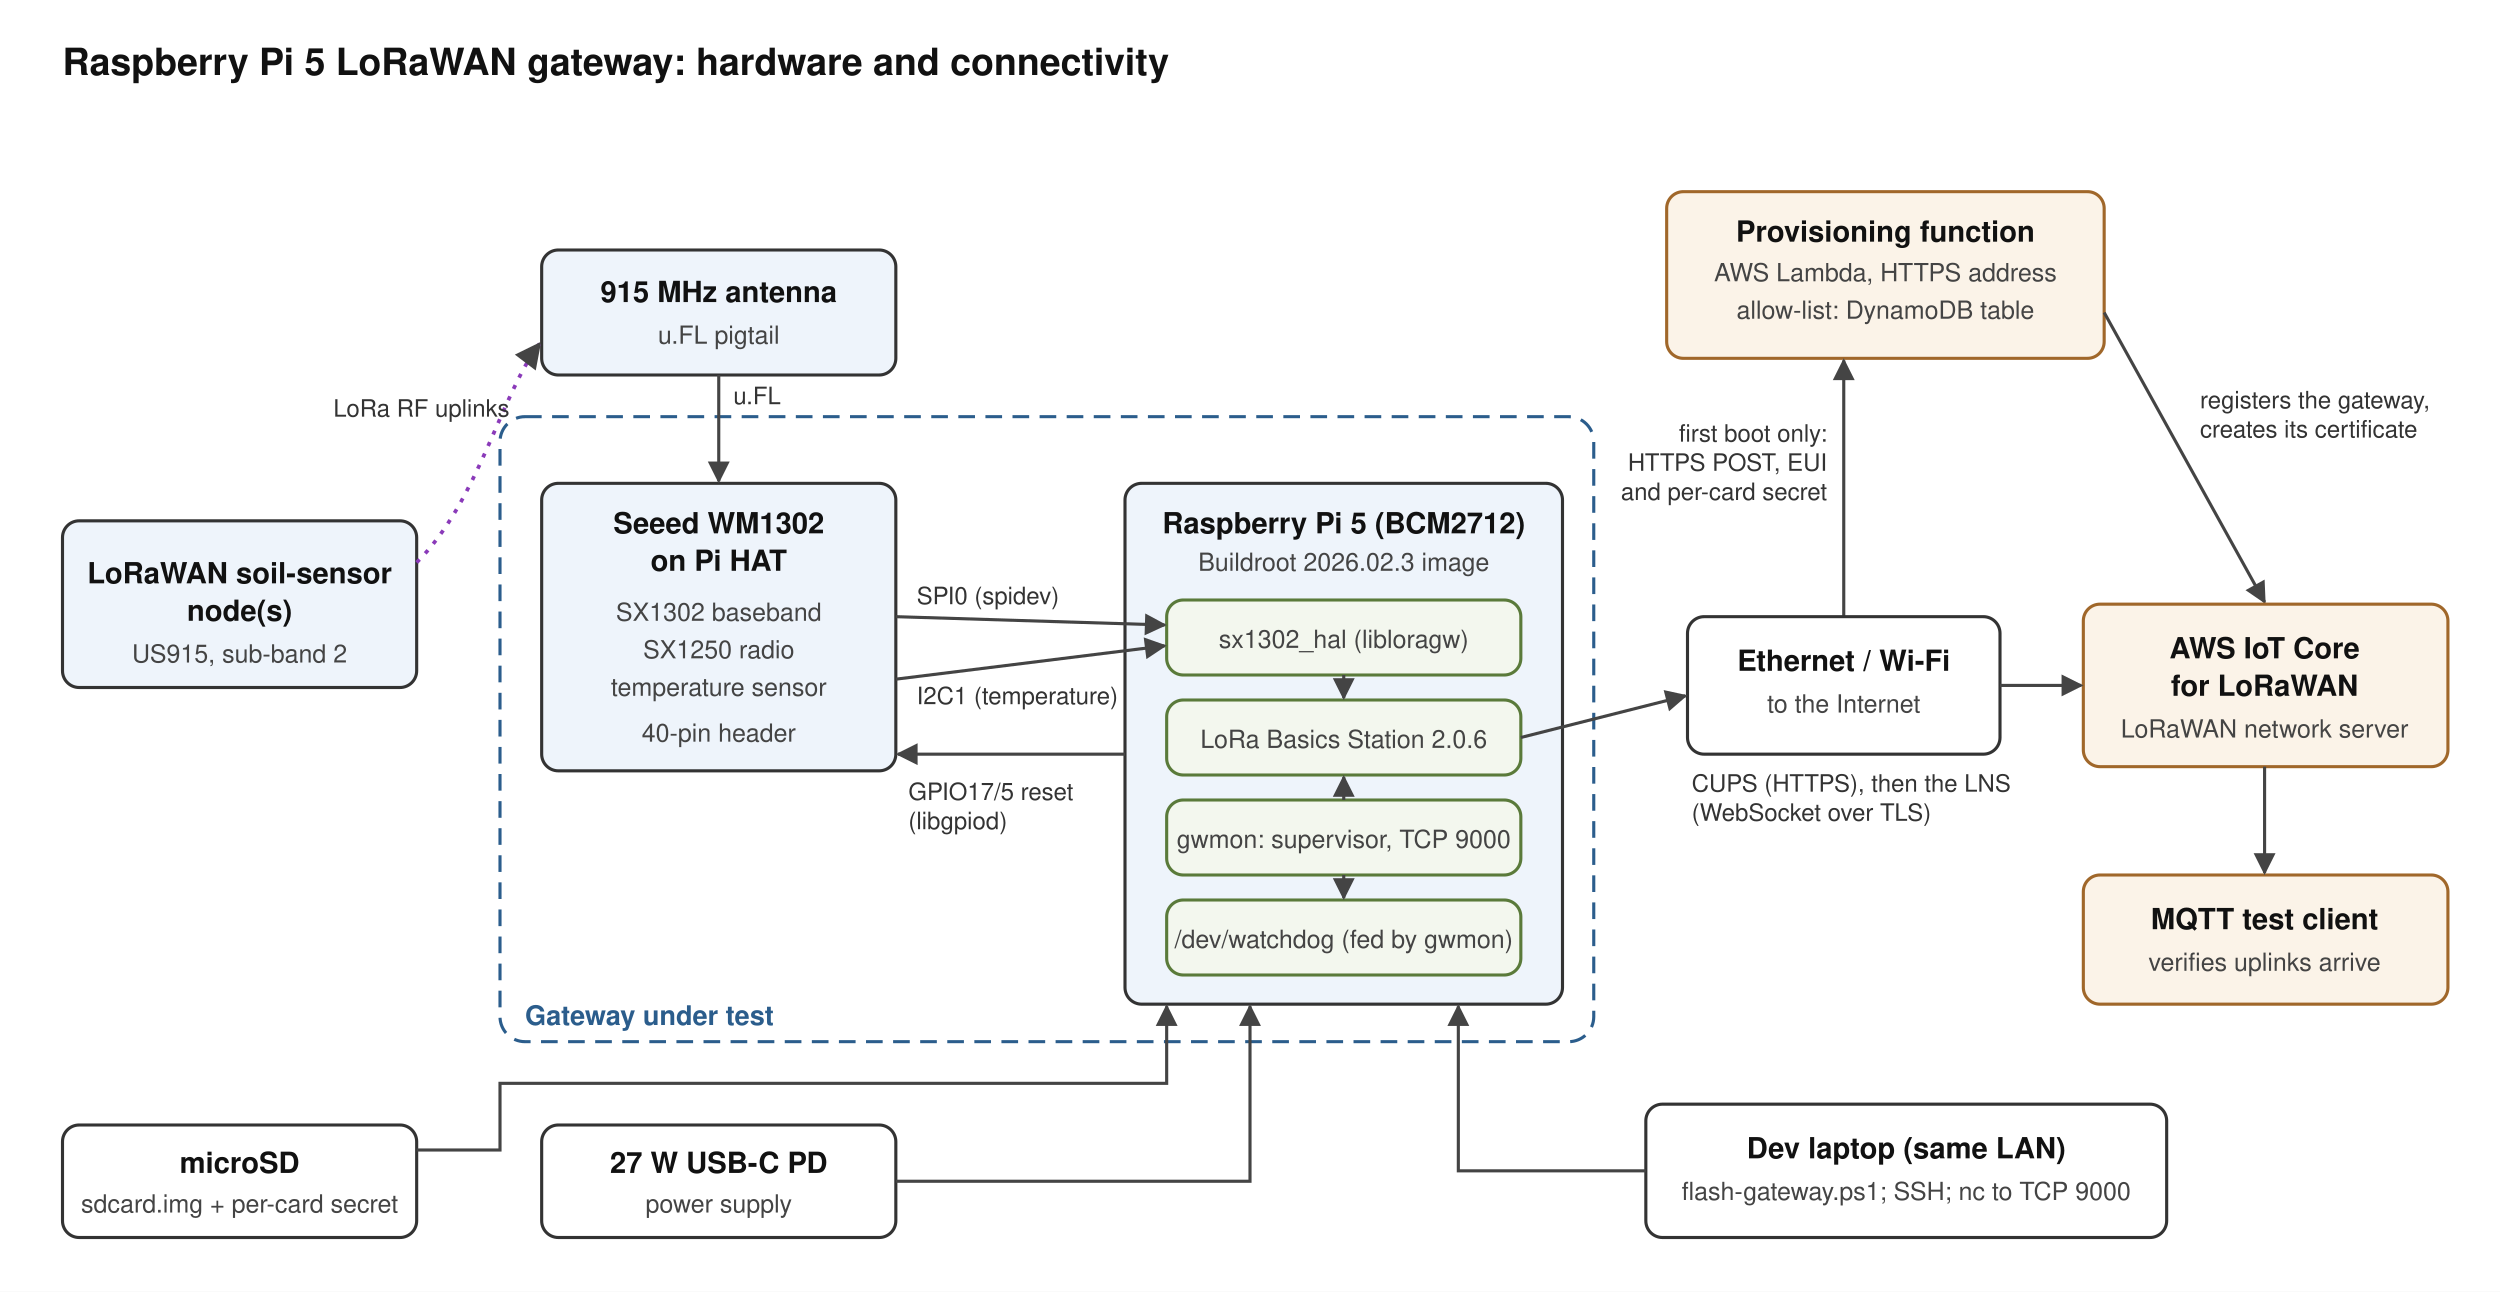
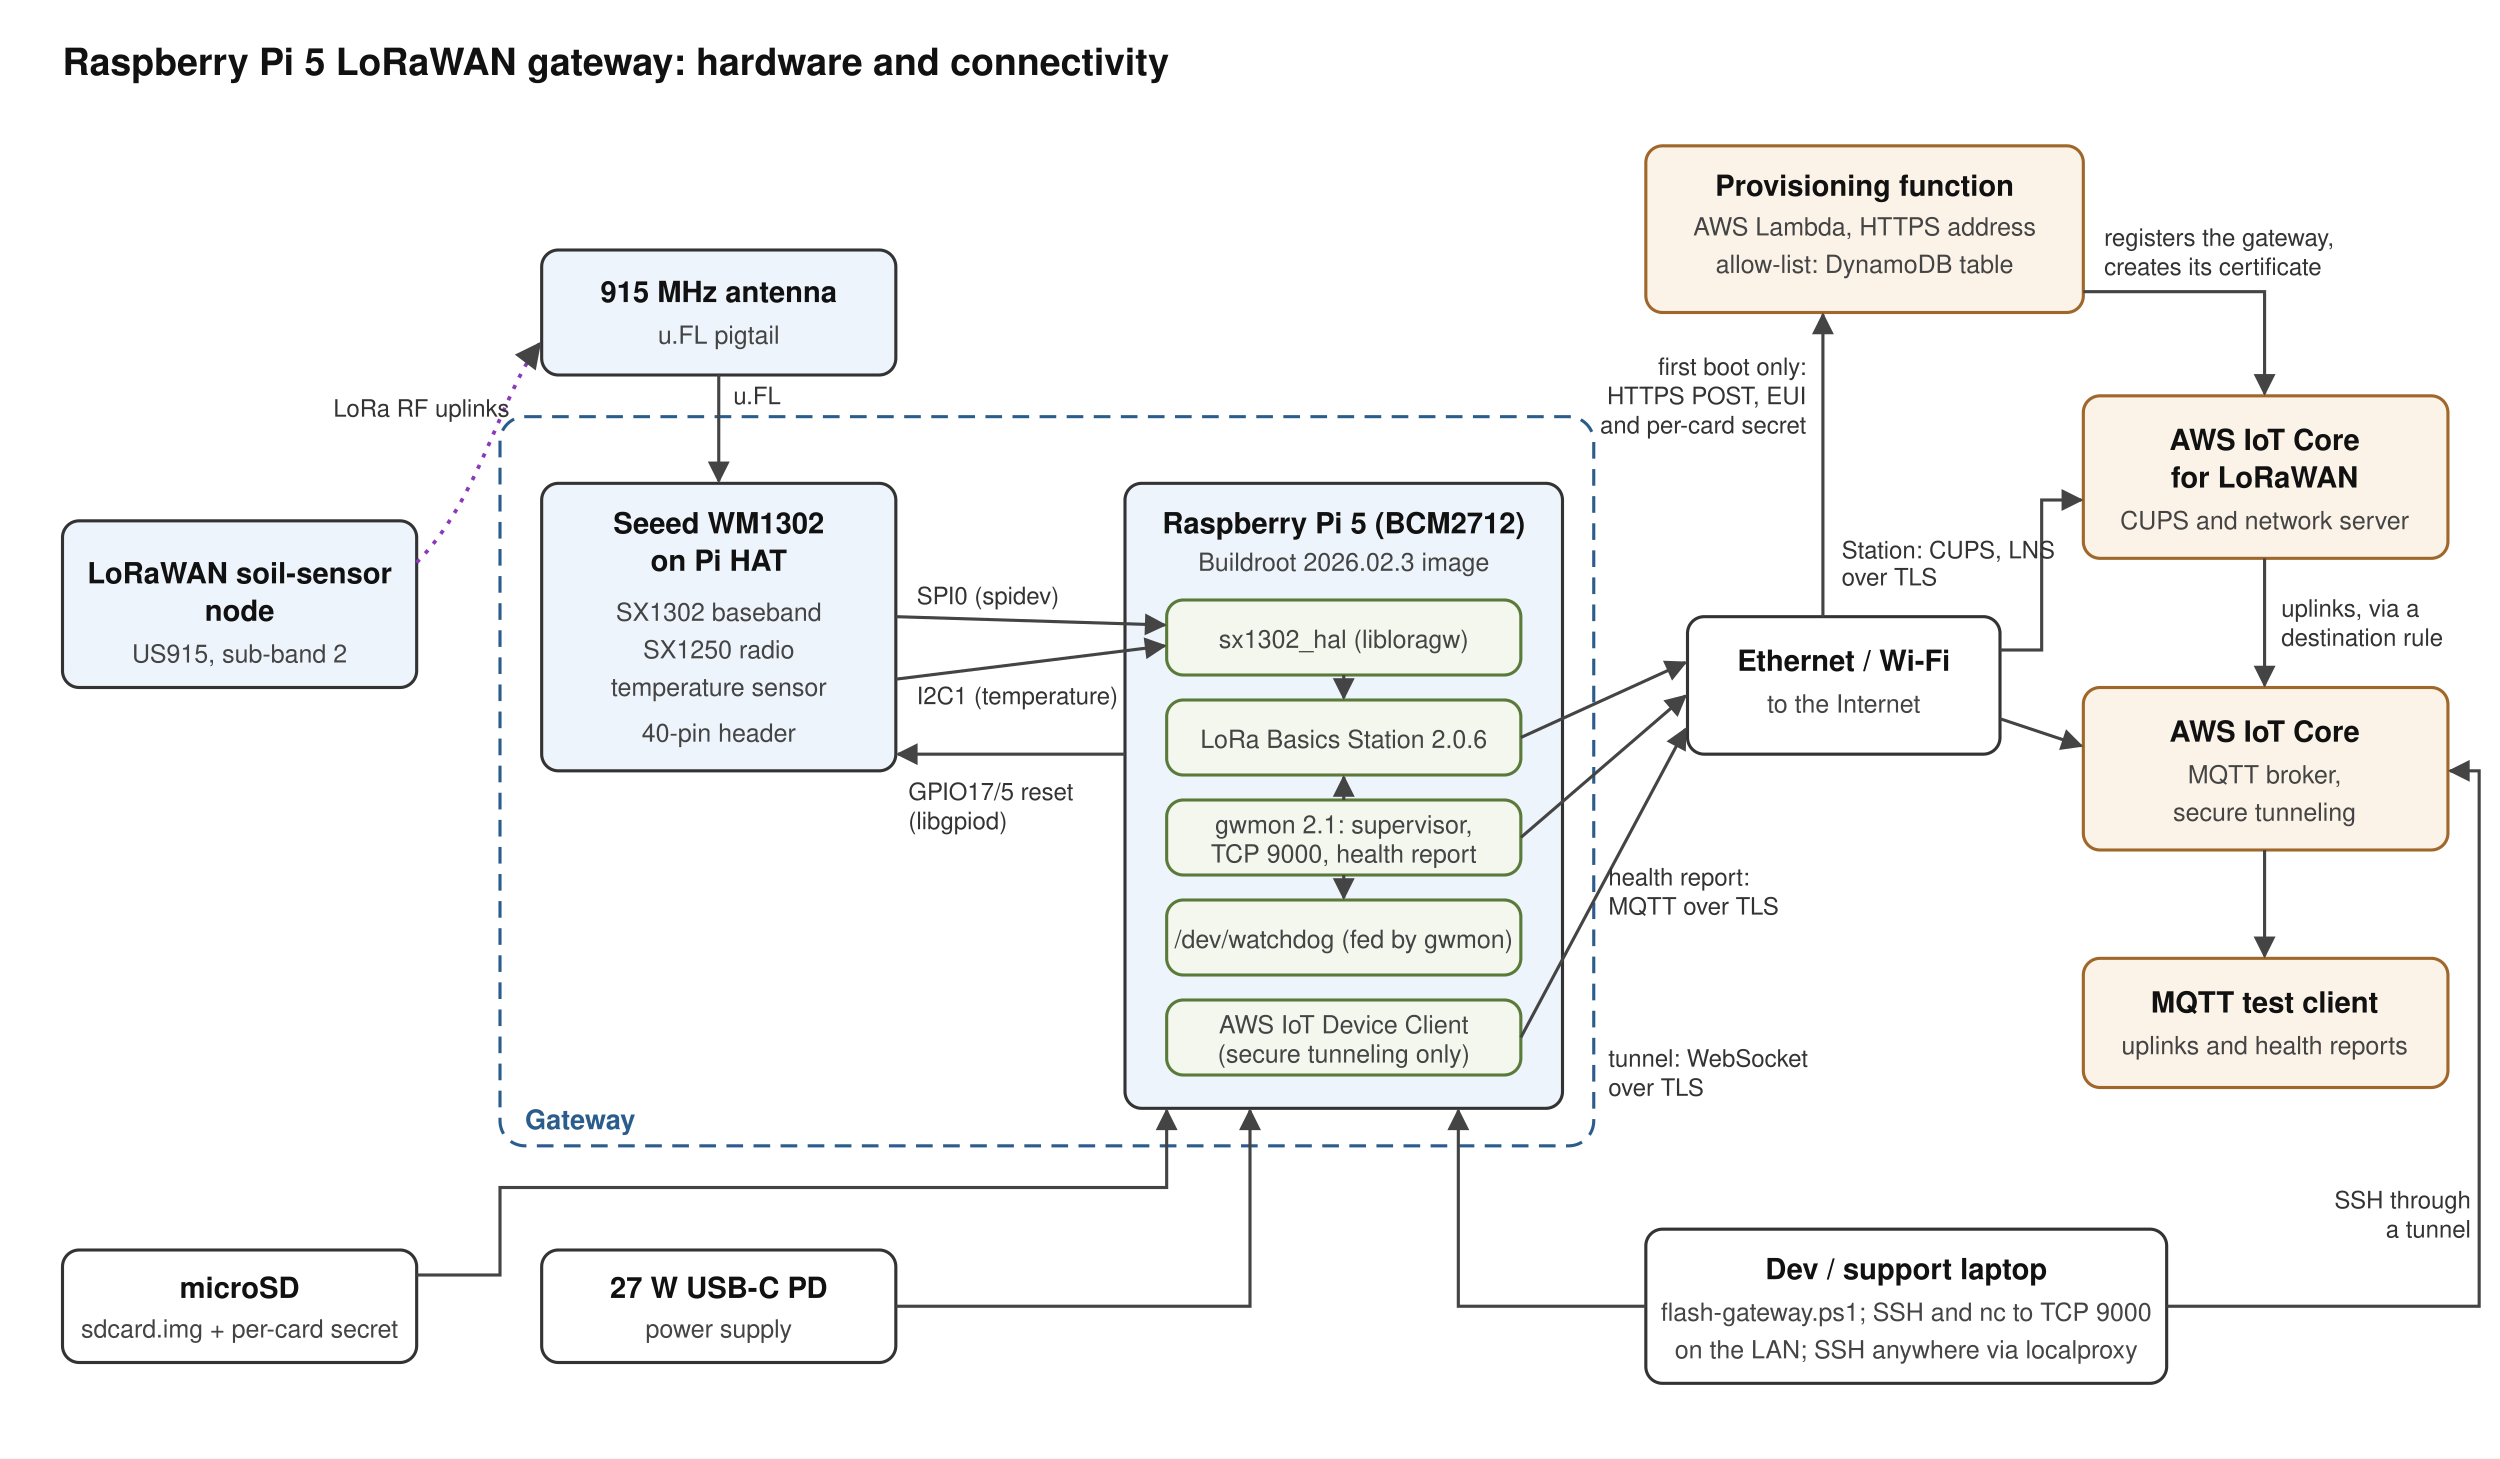
- <svg xmlns="http://www.w3.org/2000/svg" viewBox="0 0 1200 620" font-family="Segoe UI, Helvetica, Arial, sans-serif">
+ <svg xmlns="http://www.w3.org/2000/svg" viewBox="0 0 1200 700" font-family="Segoe UI, Helvetica, Arial, sans-serif">
  <defs>
    <marker id="arr" viewBox="0 0 10 10" refX="9" refY="5" markerWidth="7" markerHeight="7" orient="auto-start-reverse">
      <path d="M0,0 L10,5 L0,10 z" fill="#444" />
    </marker>
    <style>
      .box { fill: #ffffff; stroke: #333; stroke-width: 1.5; rx: 8; }
      .hw { fill: #eef4fb; }
      .sw { fill: #f3f7ee; stroke: #5a7a3a; }
      .cloud { fill: #fbf3e8; stroke: #a0672a; }
-       .ext { fill: #f4f4f4; stroke: #777; stroke-dasharray: 5 4; }
      .group { fill: none; stroke: #2b5d8c; stroke-width: 1.5; stroke-dasharray: 8 5; }
      .t { font-size: 14px; fill: #111; text-anchor: middle; font-weight: 600; }
      .s { font-size: 12px; fill: #444; text-anchor: middle; }
      .l { font-size: 11.5px; fill: #333; }
      .gl { font-size: 13px; fill: #2b5d8c; font-weight: 600; }
      .line { stroke: #444; stroke-width: 1.5; fill: none; marker-end: url(#arr); }
      .rf { stroke: #8a3ab9; stroke-width: 1.8; fill: none; stroke-dasharray: 2 4; marker-end: url(#arr); }
    </style>
  </defs>
-   <rect width="1200" height="620" fill="#ffffff" />
+   <rect width="1200" height="700" fill="#ffffff" />
  <text x="30" y="36" font-size="18" font-weight="700" fill="#111">Raspberry Pi 5 LoRaWAN gateway: hardware and connectivity</text>
  <rect class="box hw" x="30" y="250" width="170" height="80" />
  <text class="t" x="115" y="280">LoRaWAN soil-sensor</text>
-   <text class="t" x="115" y="298">node(s)</text>
+   <text class="t" x="115" y="298">node</text>
  <text class="s" x="115" y="318">US915, sub-band 2</text>
  <rect class="box hw" x="260" y="120" width="170" height="60" />
  <text class="t" x="345" y="145">915 MHz antenna</text>
  <text class="s" x="345" y="165">u.FL pigtail</text>
-   <rect class="group" x="240" y="200" width="525" height="300" rx="12" />
-   <text class="gl" x="252" y="492">Gateway under test</text>
+   <rect class="group" x="240" y="200" width="525" height="350" rx="12" />
+   <text class="gl" x="252" y="542">Gateway</text>
  <rect class="box hw" x="260" y="232" width="170" height="138" />
  <text class="t" x="345" y="256">Seeed WM1302</text>
  <text class="t" x="345" y="274">on Pi HAT</text>
  <text class="s" x="345" y="298">SX1302 baseband</text>
  <text class="s" x="345" y="316">SX1250 radio</text>
  <text class="s" x="345" y="334">temperature sensor</text>
  <text class="s" x="345" y="356">40-pin header</text>
-   <rect class="box hw" x="540" y="232" width="210" height="250" />
+   <rect class="box hw" x="540" y="232" width="210" height="300" />
  <text class="t" x="645" y="256">Raspberry Pi 5 (BCM2712)</text>
  <text class="s" x="645" y="274">Buildroot 2026.02.3 image</text>
  <rect class="box sw" x="560" y="288" width="170" height="36" />
  <text class="s" x="645" y="311">sx1302_hal (libloragw)</text>
  <rect class="box sw" x="560" y="336" width="170" height="36" />
  <text class="s" x="645" y="359">LoRa Basics Station 2.0.6</text>
  <rect class="box sw" x="560" y="384" width="170" height="36" />
-   <text class="s" x="645" y="407">gwmon: supervisor, TCP 9000</text>
+   <text class="s" x="645" y="400">gwmon 2.1: supervisor,</text>
+   <text class="s" x="645" y="414">TCP 9000, health report</text>
  <rect class="box sw" x="560" y="432" width="170" height="36" />
  <text class="s" x="645" y="455">/dev/watchdog (fed by gwmon)</text>
+   <rect class="box sw" x="560" y="480" width="170" height="36" />
+   <text class="s" x="645" y="496">AWS IoT Device Client</text>
+   <text class="s" x="645" y="510">(secure tunneling only)</text>
  <line class="line" x1="645" y1="324" x2="645" y2="335" />
  <line class="line" x1="645" y1="384" x2="645" y2="373" />
  <line class="line" x1="645" y1="420" x2="645" y2="431" />
  <line class="line" x1="430" y1="296" x2="559" y2="300" />
  <text class="l" x="440" y="290">SPI0 (spidev)</text>
  <line class="line" x1="430" y1="326" x2="559" y2="310" />
  <text class="l" x="440" y="338">I2C1 (temperature)</text>
  <line class="line" x1="540" y1="362" x2="431" y2="362" />
  <text class="l" x="436" y="384">GPIO17/5 reset</text>
  <text class="l" x="436" y="398">(libgpiod)</text>
  <path class="rf" d="M200,270 C230,240 240,190 259,165" />
  <text class="l" x="160" y="200" fill="#8a3ab9">LoRa RF uplinks</text>
  <line class="line" x1="345" y1="180" x2="345" y2="231" />
  <text class="l" x="352" y="194">u.FL</text>
-   <rect class="box cloud" x="800" y="92" width="210" height="80" />
-   <text class="t" x="905" y="116">Provisioning function</text>
-   <text class="s" x="905" y="135">AWS Lambda, HTTPS address</text>
-   <text class="s" x="905" y="153">allow-list: DynamoDB table</text>
-   <line class="line" x1="885" y1="296" x2="885" y2="173" />
-   <text class="l" x="877" y="212" text-anchor="end">first boot only:</text>
-   <text class="l" x="877" y="226" text-anchor="end">HTTPS POST, EUI</text>
-   <text class="l" x="877" y="240" text-anchor="end">and per-card secret</text>
-   <line class="line" x1="1010" y1="150" x2="1087" y2="289" />
-   <text class="l" x="1056" y="196">registers the gateway,</text>
-   <text class="l" x="1056" y="210">creates its certificate</text>
+   <rect class="box cloud" x="790" y="70" width="210" height="80" />
+   <text class="t" x="895" y="94">Provisioning function</text>
+   <text class="s" x="895" y="113">AWS Lambda, HTTPS address</text>
+   <text class="s" x="895" y="131">allow-list: DynamoDB table</text>
  <rect class="box" x="810" y="296" width="150" height="66" />
  <text class="t" x="885" y="322">Ethernet / Wi-Fi</text>
  <text class="s" x="885" y="342">to the Internet</text>
-   <line class="line" x1="730" y1="354" x2="809" y2="334" />
-   <text class="l" x="812" y="380">CUPS (HTTPS), then the LNS</text>
-   <text class="l" x="812" y="394">(WebSocket over TLS)</text>
-   <rect class="box cloud" x="1000" y="290" width="175" height="78" />
-   <text class="t" x="1087" y="316">AWS IoT Core</text>
-   <text class="t" x="1087" y="334">for LoRaWAN</text>
-   <text class="s" x="1087" y="354">LoRaWAN network server</text>
-   <line class="line" x1="960" y1="329" x2="999" y2="329" />
-   <rect class="box cloud" x="1000" y="420" width="175" height="62" />
-   <text class="t" x="1087" y="446">MQTT test client</text>
-   <text class="s" x="1087" y="466">verifies uplinks arrive</text>
-   <line class="line" x1="1087" y1="368" x2="1087" y2="419" />
-   <rect class="box" x="260" y="540" width="170" height="54" />
-   <text class="t" x="345" y="563">27 W USB-C PD</text>
-   <text class="s" x="345" y="582">power supply</text>
-   <path class="line" d="M430,567 L600,567 L600,483" />
-   <rect class="box" x="30" y="540" width="170" height="54" />
-   <text class="t" x="115" y="563">microSD</text>
-   <text class="s" x="115" y="582">sdcard.img + per-card secret</text>
-   <path class="line" d="M200,552 L240,552 L240,520 L560,520 L560,483" />
-   <rect class="box" x="790" y="530" width="250" height="64" />
-   <text class="t" x="915" y="556">Dev laptop (same LAN)</text>
-   <text class="s" x="915" y="576">flash-gateway.ps1; SSH; nc to TCP 9000</text>
-   <path class="line" d="M790,562 L700,562 L700,483" />
+   <line class="line" x1="730" y1="354" x2="809" y2="318" />
+   <line class="line" x1="730" y1="402" x2="809" y2="334" />
+   <line class="line" x1="730" y1="498" x2="809" y2="350" />
+   <text class="l" x="772" y="425">health report:</text>
+   <text class="l" x="772" y="439">MQTT over TLS</text>
+   <text class="l" x="772" y="512">tunnel: WebSocket</text>
+   <text class="l" x="772" y="526">over TLS</text>
+   <line class="line" x1="875" y1="296" x2="875" y2="151" />
+   <text class="l" x="867" y="180" text-anchor="end">first boot only:</text>
+   <text class="l" x="867" y="194" text-anchor="end">HTTPS POST, EUI</text>
+   <text class="l" x="867" y="208" text-anchor="end">and per-card secret</text>
+   <rect class="box cloud" x="1000" y="190" width="175" height="78" />
+   <text class="t" x="1087" y="216">AWS IoT Core</text>
+   <text class="t" x="1087" y="234">for LoRaWAN</text>
+   <text class="s" x="1087" y="254">CUPS and network server</text>
+   <path class="line" d="M960,312 L980,312 L980,240 L999,240" />
+   <text class="l" x="884" y="268" font-size="10.5">Station: CUPS, LNS</text>
+   <text class="l" x="884" y="281" font-size="10.5">over TLS</text>
+   <path class="line" d="M1000,140 L1087,140 L1087,189" />
+   <text class="l" x="1010" y="118">registers the gateway,</text>
+   <text class="l" x="1010" y="132">creates its certificate</text>
+   <rect class="box cloud" x="1000" y="330" width="175" height="78" />
+   <text class="t" x="1087" y="356">AWS IoT Core</text>
+   <text class="s" x="1087" y="376">MQTT broker,</text>
+   <text class="s" x="1087" y="394">secure tunneling</text>
+   <line class="line" x1="960" y1="345" x2="999" y2="358" />
+   <line class="line" x1="1087" y1="268" x2="1087" y2="329" />
+   <text class="l" x="1095" y="296">uplinks, via a</text>
+   <text class="l" x="1095" y="310">destination rule</text>
+   <rect class="box cloud" x="1000" y="460" width="175" height="62" />
+   <text class="t" x="1087" y="486">MQTT test client</text>
+   <text class="s" x="1087" y="506">uplinks and health reports</text>
+   <line class="line" x1="1087" y1="408" x2="1087" y2="459" />
+   <rect class="box" x="260" y="600" width="170" height="54" />
+   <text class="t" x="345" y="623">27 W USB-C PD</text>
+   <text class="s" x="345" y="642">power supply</text>
+   <path class="line" d="M430,627 L600,627 L600,533" />
+   <rect class="box" x="30" y="600" width="170" height="54" />
+   <text class="t" x="115" y="623">microSD</text>
+   <text class="s" x="115" y="642">sdcard.img + per-card secret</text>
+   <path class="line" d="M200,612 L240,612 L240,570 L560,570 L560,533" />
+   <rect class="box" x="790" y="590" width="250" height="74" />
+   <text class="t" x="915" y="614">Dev / support laptop</text>
+   <text class="s" x="915" y="634">flash-gateway.ps1; SSH and nc to TCP 9000</text>
+   <text class="s" x="915" y="652">on the LAN; SSH anywhere via localproxy</text>
+   <path class="line" d="M790,627 L700,627 L700,533" />
+   <path class="line" d="M1040,627 L1190,627 L1190,370 L1176,370" />
+   <text class="l" x="1186" y="580" text-anchor="end">SSH through</text>
+   <text class="l" x="1186" y="594" text-anchor="end">a tunnel</text>
</svg>
